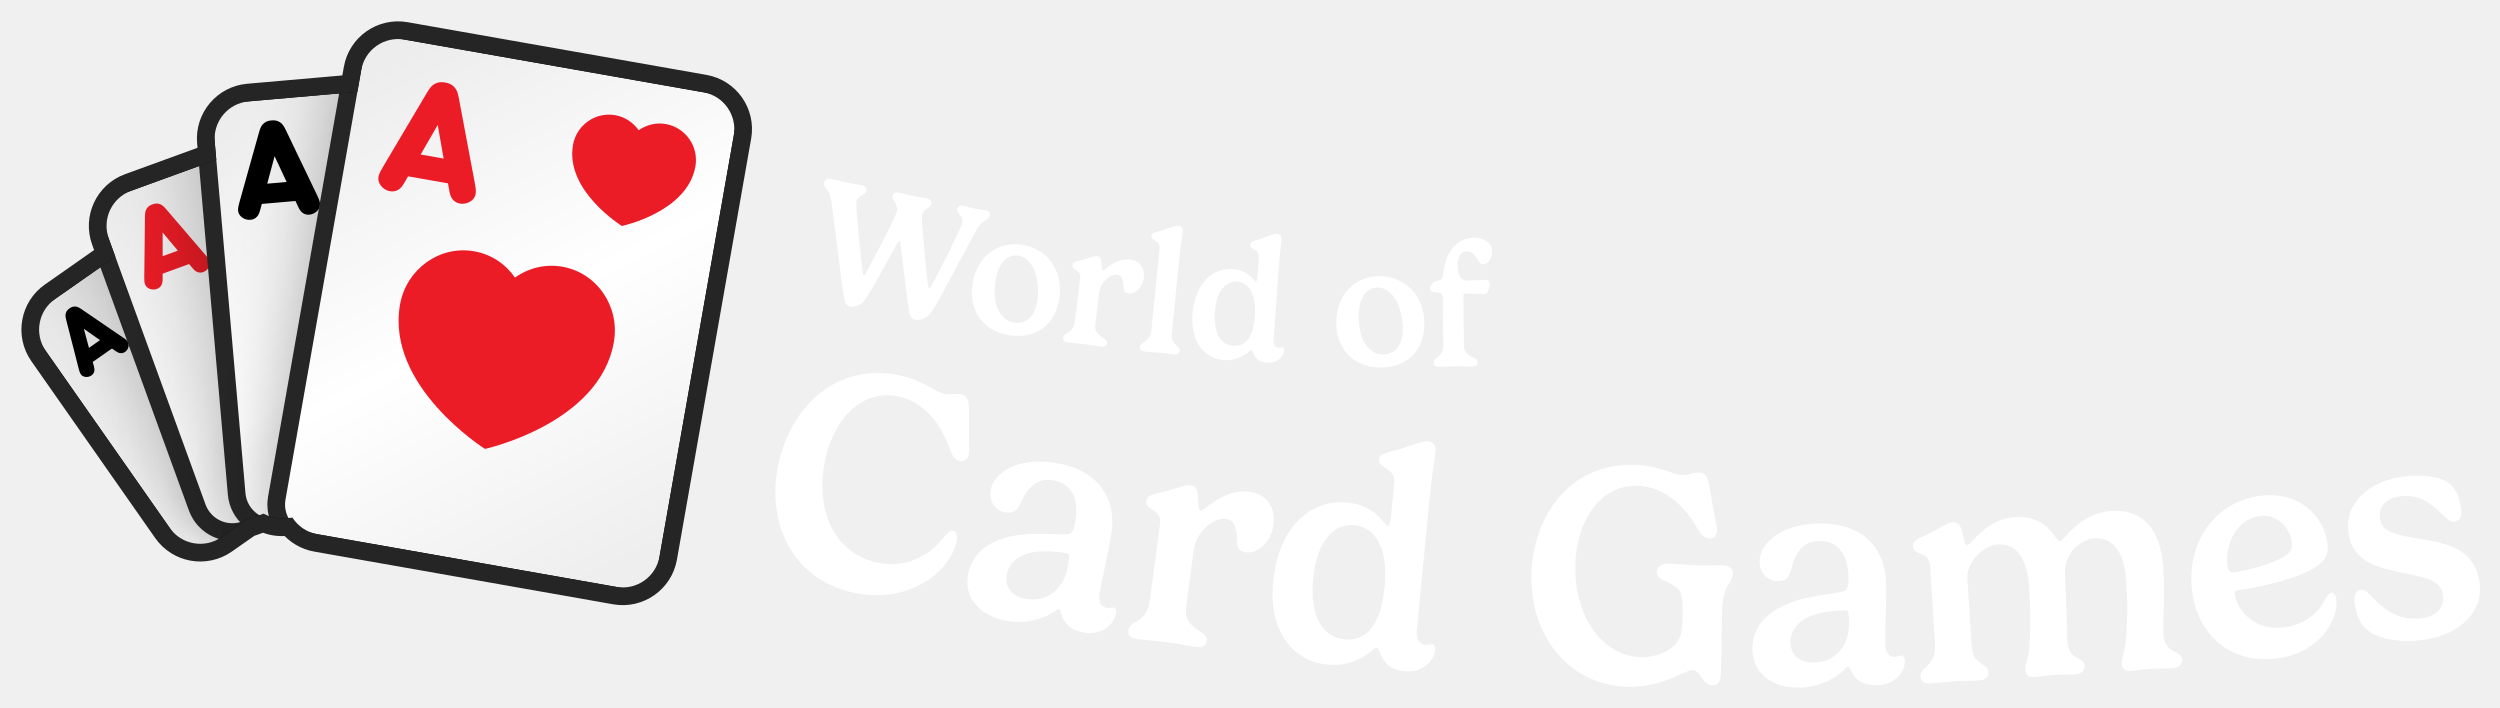
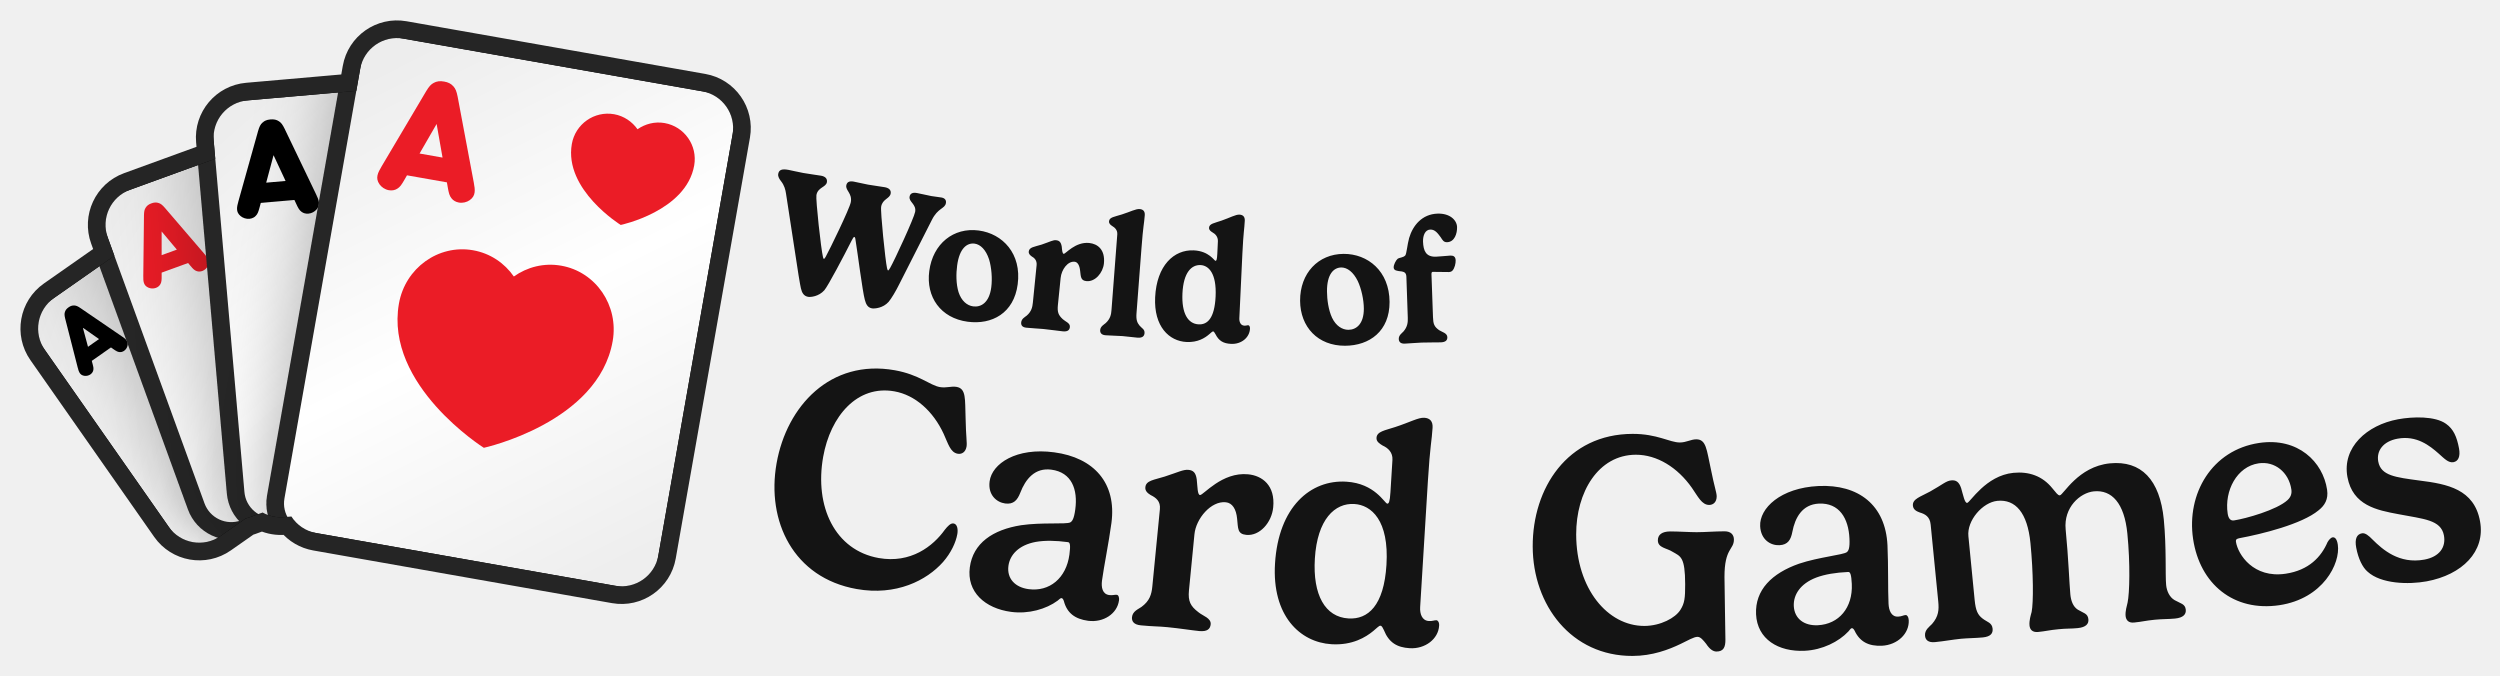
- <svg xmlns="http://www.w3.org/2000/svg" xmlns:xlink="http://www.w3.org/1999/xlink" viewBox="-3.42 -3.42 426.52 120.73" width="426.52" height="120.73">
+ <svg xmlns="http://www.w3.org/2000/svg" xmlns:xlink="http://www.w3.org/1999/xlink" viewBox="-3.26 -3.26 426.68 115.22" width="426.68" height="115.22">
  <defs>
    <rect id="path-1" x="0" y="0" width="5464" height="1280" />
    <rect id="path-3" x="0" y="0" width="1279.966" height="1280" />
    <path d="M654.667,7.381 L1041.451,230.691 C1067.755,245.877 1076.767,279.512 1061.581,305.816 L747.051,850.597 C731.865,876.902 698.23,885.914 671.926,870.727 L285.142,647.418 C271.344,639.451 262.304,626.408 259.019,612.01 L248.673,609.238 C237.588,606.268 228.207,600.115 221.247,592.027 L200.473,592.025 C198.498,592.025 196.547,591.921 194.626,591.718 L151.468,603.281 C122.13,611.142 91.974,593.731 84.112,564.393 L1.886,257.522 C-5.975,228.183 11.436,198.027 40.774,190.166 L145.477,162.11 L145.477,133.795 C145.477,103.422 170.1,78.799 200.473,78.799 L333.867,78.799 L340.716,53.24 C348.577,23.901 378.734,6.491 408.072,14.352 L563.147,55.903 L579.542,27.511 C594.728,1.207 628.363,-7.806 654.667,7.381 Z" id="path-5" />
    <filter x="-59.0%" y="-44.4%" width="218.0%" height="188.8%" filterUnits="objectBoundingBox" id="filter-7">
      <feOffset dx="0" dy="0" in="SourceAlpha" result="shadowOffsetOuter1" />
      <feGaussianBlur stdDeviation="64" in="shadowOffsetOuter1" result="shadowBlurOuter1" />
      <feColorMatrix values="0 0 0 0 0   0 0 0 0 0   0 0 0 0 0  0 0 0 0.32 0" type="matrix" in="shadowBlurOuter1" result="shadowMatrixOuter1" />
      <feMerge>
        <feMergeNode in="shadowMatrixOuter1" />
        <feMergeNode in="SourceGraphic" />
      </feMerge>
    </filter>
    <linearGradient x1="21.639%" y1="0%" x2="78.361%" y2="100%" id="linearGradient-8">
      <stop stop-color="#EDEDED" offset="0%" />
      <stop stop-color="#FFFFFF" offset="50.295%" />
      <stop stop-color="#EEEEEE" offset="100%" />
    </linearGradient>
    <filter x="-49.2%" y="-37.0%" width="198.3%" height="174.0%" filterUnits="objectBoundingBox" id="filter-9">
      <feOffset dx="0" dy="0" in="SourceAlpha" result="shadowOffsetOuter1" />
      <feGaussianBlur stdDeviation="64" in="shadowOffsetOuter1" result="shadowBlurOuter1" />
      <feColorMatrix values="0 0 0 0 0   0 0 0 0 0   0 0 0 0 0  0 0 0 0.32 0" type="matrix" in="shadowBlurOuter1" result="shadowMatrixOuter1" />
      <feMerge>
        <feMergeNode in="shadowMatrixOuter1" />
        <feMergeNode in="SourceGraphic" />
      </feMerge>
    </filter>
    <linearGradient x1="21.639%" y1="0%" x2="78.361%" y2="100%" id="linearGradient-10">
      <stop stop-color="#EDEDED" offset="0%" />
      <stop stop-color="#FFFFFF" offset="50.295%" />
      <stop stop-color="#EEEEEE" offset="100%" />
    </linearGradient>
    <filter x="-41.0%" y="-30.9%" width="181.9%" height="161.7%" filterUnits="objectBoundingBox" id="filter-11">
      <feOffset dx="0" dy="0" in="SourceAlpha" result="shadowOffsetOuter1" />
      <feGaussianBlur stdDeviation="64" in="shadowOffsetOuter1" result="shadowBlurOuter1" />
      <feColorMatrix values="0 0 0 0 0   0 0 0 0 0   0 0 0 0 0  0 0 0 0.32 0" type="matrix" in="shadowBlurOuter1" result="shadowMatrixOuter1" />
      <feMerge>
        <feMergeNode in="shadowMatrixOuter1" />
        <feMergeNode in="SourceGraphic" />
      </feMerge>
    </filter>
    <linearGradient x1="21.639%" y1="0%" x2="78.361%" y2="100%" id="linearGradient-12">
      <stop stop-color="#EDEDED" offset="0%" />
      <stop stop-color="#FFFFFF" offset="50.295%" />
      <stop stop-color="#EEEEEE" offset="100%" />
    </linearGradient>
    <filter x="-34.1%" y="-25.7%" width="168.3%" height="151.4%" filterUnits="objectBoundingBox" id="filter-13">
      <feOffset dx="0" dy="0" in="SourceAlpha" result="shadowOffsetOuter1" />
      <feGaussianBlur stdDeviation="64" in="shadowOffsetOuter1" result="shadowBlurOuter1" />
      <feColorMatrix values="0 0 0 0 0   0 0 0 0 0   0 0 0 0 0  0 0 0 0.32 0" type="matrix" in="shadowBlurOuter1" result="shadowMatrixOuter1" />
      <feMerge>
        <feMergeNode in="shadowMatrixOuter1" />
        <feMergeNode in="SourceGraphic" />
      </feMerge>
    </filter>
    <linearGradient x1="21.639%" y1="0%" x2="78.361%" y2="100%" id="linearGradient-14">
      <stop stop-color="#EDEDED" offset="0%" />
      <stop stop-color="#FFFFFF" offset="50.295%" />
      <stop stop-color="#EEEEEE" offset="100%" />
    </linearGradient>
  </defs>
  <g transform="translate(-11.594,-23.478) scale(0.11594)">
    <mask id="mask-4" fill="white">
      <use xlink:href="#path-3" />
    </mask>
    <g id="Mask" />
    <g id="Group" stroke-width="1" fill-rule="evenodd" mask="url(#mask-4)">
      <g transform="translate(700.504, 678.0126) rotate(-20) translate(-700.504, -678.0126)translate(166.0272, 238.9585)">
        <g transform="translate(-0, -0)">
          <mask id="mask-6" fill="white">
            <use xlink:href="#path-5" />
          </mask>
          <path stroke="#252525" stroke-width="26" d="M661.167,-3.877 L1047.951,219.432 C1080.473,238.209 1091.616,279.794 1072.839,312.316 L758.31,857.097 C739.533,889.619 697.948,900.762 665.426,881.986 L278.642,658.676 C264.448,650.481 253.966,637.684 248.632,622.685 L245.308,621.795 C234.009,618.767 223.884,612.979 215.705,605.026 L200.473,605.025 C198.91,605.025 197.353,604.972 195.803,604.861 L154.833,615.838 C118.559,625.557 81.275,604.031 71.555,567.758 L-10.671,260.886 C-20.39,224.613 1.136,187.328 37.41,177.609 L132.477,152.135 L132.477,133.795 C132.477,96.242 162.92,65.799 200.473,65.799 L323.892,65.799 L328.159,49.875 C337.879,13.602 375.163,-7.925 411.436,1.795 L556.877,40.764 L568.283,21.011 C587.06,-11.511 628.645,-22.654 661.167,-3.877 Z" />
          <g mask="url(#mask-6)">
            <g transform="translate(-12.346, -20.1207)">
              <g id="small_spade_1" filter="url(#filter-7)" transform="translate(210.9129, 389.3938) rotate(-15) translate(-210.9129, -389.3938)translate(49.8576, 175.5497)">
                <rect id="Background" stroke="#252525" stroke-width="26" fill="url(#linearGradient-8)" x="-13" y="-13" width="348.11" height="453.688" rx="54.996" />
                <path d="M243.897,27.593 C243.897,27.593 294.439,46.921 294.501,83.212 C294.501,98.995 281.209,111.813 264.79,111.831 C259.556,111.836 254.629,110.478 250.35,108.157 L256.538,128.766 L231.229,128.766 L237.404,108.197 C233.153,110.517 228.26,111.881 223.047,111.892 C206.62,111.901 193.284,99.118 193.266,83.326 C193.205,47.045 243.897,27.593 243.897,27.593 Z" id="Spade-small" fill="#000000" />
                <path d="M24.778,103.856 L51.007,34.253 C52.733,29.769 54.044,27.838 56.046,26.251 C58.462,24.32 61.015,23.561 64.605,23.561 C68.194,23.561 70.748,24.32 73.164,26.251 C75.165,27.838 76.477,29.769 78.202,34.253 L104.431,103.856 C106.709,109.926 108.228,114.686 103.603,119.308 C101.463,121.446 98.219,122.895 94.906,122.895 C92.214,122.895 89.798,121.998 88.073,120.412 C86.002,118.549 85.105,116.687 83.31,111.72 L81.861,107.719 L47.349,107.719 L45.899,111.72 C44.105,116.687 43.207,118.549 41.137,120.412 C39.411,121.998 36.995,122.895 34.303,122.895 C30.99,122.895 27.746,121.446 25.606,119.308 C20.982,114.686 22.5,109.926 24.778,103.856 Z M74.544,87.576 L64.605,60.259 L54.665,87.576 L74.544,87.576 Z" id="A" fill="#000000" />
              </g>
              <g id="small_diamond_1" filter="url(#filter-9)" transform="translate(351.0898, 355.5329) rotate(-360) translate(-351.0898, -355.5329)translate(157.8235, 98.9199)">
                <rect id="Background" stroke="#252525" stroke-width="26" fill="url(#linearGradient-10)" x="-13" y="-13" width="412.533" height="539.226" rx="54.996" />
                <polygon id="Diamond-small" fill="#EB1B28" points="300.954 22.074 353.401 93.826 300.954 165.557 248.485 93.826" />
                <path d="M29.802,125.878 L61.277,42.355 C63.348,36.974 64.921,34.657 67.323,32.753 C70.222,30.435 73.287,29.524 77.594,29.524 C81.901,29.524 84.966,30.435 87.865,32.753 C90.267,34.657 91.841,36.974 93.911,42.355 L125.386,125.878 C128.119,133.163 129.942,138.875 124.392,144.421 C121.824,146.987 117.932,148.725 113.956,148.725 C110.725,148.725 107.826,147.649 105.756,145.745 C103.271,143.51 102.194,141.275 100.041,135.315 L98.301,130.514 L56.887,130.514 L55.148,135.315 C52.994,141.275 51.917,143.51 49.432,145.745 C47.362,147.649 44.463,148.725 41.232,148.725 C37.257,148.725 33.364,146.987 30.796,144.421 C25.247,138.875 27.069,133.163 29.802,125.878 Z M89.521,106.343 L77.594,73.562 L65.667,106.343 L89.521,106.343 Z" id="A" fill="#EB1B28" />
              </g>
              <g id="small_clover_1" filter="url(#filter-11)" transform="translate(511.6136, 377.7066) rotate(-345) translate(-511.6136, -377.7066)translate(279.6941, 69.771)">
                <rect id="Background" stroke="#252525" stroke-width="26" fill="url(#linearGradient-12)" x="-13" y="-13" width="489.839" height="641.871" rx="54.996" />
                <path d="M347.866,39.734 C367.599,39.734 383.595,55.536 383.595,75.06 C383.595,84.425 379.905,92.946 373.883,99.274 C378.307,97.333 383.203,96.253 388.353,96.253 C408.072,96.253 424.081,112.082 424.081,131.58 C424.081,151.104 408.072,166.919 388.353,166.919 C372.39,166.919 358.858,156.556 354.282,142.251 C354.334,142.684 354.408,143.092 354.506,143.474 C358.945,160.826 367.798,185.424 367.798,185.424 L328,185.424 C328,185.424 336.827,160.734 341.253,143.474 C341.354,143.079 341.428,142.656 341.479,142.206 C336.916,156.534 323.372,166.919 307.393,166.919 C287.646,166.919 271.677,151.104 271.677,131.58 C271.677,112.082 287.646,96.253 307.393,96.253 C312.539,96.253 317.432,97.331 321.855,99.271 C315.837,92.944 312.15,84.424 312.15,75.06 C312.15,55.536 328.133,39.734 347.866,39.734 Z" id="Clover-small" fill="#000000" />
                <path d="M28.576,146.475 L66.345,46.247 C68.83,39.79 70.719,37.009 73.601,34.724 C77.08,31.943 80.758,30.85 85.926,30.85 C91.095,30.85 94.772,31.943 98.251,34.724 C101.133,37.009 103.022,39.79 105.507,46.247 L143.276,146.475 C146.556,155.216 148.743,162.07 142.084,168.726 C139.003,171.805 134.331,173.891 129.56,173.891 C125.684,173.891 122.205,172.6 119.72,170.315 C116.738,167.633 115.446,164.951 112.862,157.799 L110.775,152.038 L61.078,152.038 L58.99,157.799 C56.406,164.951 55.114,167.633 52.132,170.315 C49.647,172.6 46.168,173.891 42.292,173.891 C37.521,173.891 32.85,171.805 29.768,168.726 C23.109,162.07 25.296,155.216 28.576,146.475 Z M100.239,123.032 L85.926,83.696 L71.613,123.032 L100.239,123.032 Z" id="A" fill="#000000" />
              </g>
              <g id="small_heart_1" filter="url(#filter-13)" transform="translate(675.6425, 459.1748) rotate(-330) translate(-675.6425, -459.1748)translate(397.3371, 89.6494)">
                <rect id="Background" stroke="#252525" stroke-width="26" fill="url(#linearGradient-14)" x="-13" y="-13" width="582.611" height="765.051" rx="54.996" />
                <path d="M341.635,288.824 C315.976,288.845 292.736,299.456 275.815,316.611 C258.851,299.507 235.579,288.948 209.909,288.989 C158.08,289.041 116.117,332.207 116.16,385.365 C116.309,507.485 276.113,572.616 276.113,572.616 C276.113,572.616 435.789,507.092 435.619,384.932 C435.544,331.774 393.497,288.752 341.635,288.824" id="Heart-big" fill="#EB1B28" />
                <path d="M417.458,71.521 C407.751,61.933 394.392,55.711 379.689,55.711 C350.027,55.745 325.983,79.908 326.015,109.677 C326.095,178.084 417.593,214.563 417.593,214.563 C417.593,214.563 508.981,177.883 508.901,109.459 C508.854,79.674 484.777,55.594 455.084,55.627 C440.412,55.627 427.165,61.899 417.458,71.521 Z" id="Heart-small" fill="#EB1B28" />
                <path d="M56.059,190.564 L101.383,70.289 C104.365,62.541 106.631,59.203 110.09,56.462 C114.264,53.124 118.677,51.813 124.88,51.813 C131.082,51.813 135.495,53.124 139.67,56.462 C143.129,59.203 145.395,62.541 148.377,70.289 L193.701,190.564 C197.637,201.054 200.261,209.278 192.269,217.265 C188.572,220.96 182.966,223.464 177.241,223.464 C172.589,223.464 168.415,221.914 165.433,219.172 C161.855,215.954 160.304,212.735 157.203,204.153 L154.698,197.239 L95.061,197.239 L92.556,204.153 C89.455,212.735 87.905,215.954 84.327,219.172 C81.345,221.914 77.17,223.464 72.518,223.464 C66.793,223.464 61.187,220.96 57.49,217.265 C49.499,209.278 52.123,201.054 56.059,190.564 Z M142.055,162.432 L124.88,115.228 L107.704,162.432 L142.055,162.432 Z" id="A" fill="#EB1B28" />
              </g>
            </g>
          </g>
        </g>
      </g>
    </g>
  </g>
-   <path fill="#ffffff" d="M149.6 38.17C149.79 37.83 149.95 37.63 150.02 37.65C150.09 37.66 150.16 37.8 150.19 38.03C150.47 40.16 151.45 48.7 151.73 49.9C151.91 50.59 152.16 51.03 152.74 51.15C153.1 51.22 154.3 51.16 155.12 50.27C155.57 49.78 156.24 48.69 156.74 47.73L163.18 35.8C164.14 34.01 165.27 34.24 165.46 33.34C165.54 32.91 165.32 32.59 164.81 32.49C164.31 32.39 163.66 32.32 163.15 32.21C162.6 32.1 161.46 31.8 160.98 31.7C160.27 31.55 159.97 31.83 159.89 32.22C159.72 33.08 161.01 33.34 160.76 34.6C160.56 35.56 156.16 44.23 155.46 45.38C155.28 45.65 155.15 45.83 155.08 45.82C155.04 45.81 155 45.7 154.95 45.49C154.72 44.38 153.72 34.09 153.88 33.29C154.12 32.1 155.3 32.17 155.46 31.38C155.58 30.83 155.21 30.53 154.59 30.4C153.95 30.27 153.14 30.18 152.14 29.98C151.6 29.87 150.45 29.56 149.94 29.46C149.27 29.32 148.96 29.59 148.88 29.98C148.71 30.83 149.87 31.22 149.57 32.7C149.35 33.81 144.85 42.19 144.3 43.14C144.2 43.31 144.04 43.58 143.94 43.56C143.88 43.54 143.83 43.41 143.81 43.29C143.56 42.11 142.55 31.73 142.7 31C142.94 29.81 144.26 29.96 144.42 29.14C144.52 28.67 144.27 28.31 143.59 28.17C142.93 28.03 141.92 27.9 140.85 27.69C139.82 27.48 139.29 27.29 138.71 27.18C137.79 26.99 137.31 27.11 137.19 27.73C137.1 28.15 137.38 28.57 137.59 28.81C138.1 29.43 138.31 30.1 138.4 30.78L140.32 45.72C140.44 46.54 140.61 47.55 140.64 47.65C140.77 48.31 141.04 48.78 141.64 48.9C141.99 48.97 143.14 48.9 143.96 48C144.64 47.25 148.47 40.3 149.6 38.17ZM170.34 40.21C171.54 40.4 172.64 41.39 173.23 43.17C173.67 44.53 173.79 46.37 173.55 47.91C173.08 50.91 171.32 51.9 169.6 51.63C168.39 51.44 167.18 50.58 166.61 48.8C166.17 47.38 166.24 45.68 166.44 44.4C166.94 41.18 168.62 39.94 170.34 40.21ZM162.49 45.02C161.8 49.43 164.22 53.07 168.75 53.77C172.81 54.4 176.54 52.49 177.3 47.59C178.1 42.44 174.97 38.96 170.96 38.34C166.76 37.68 163.21 40.41 162.49 45.02ZM187.18 43.46C187.82 43.54 188.16 44.14 188.23 45.06C188.31 46 188.22 46.52 189.07 46.63C190.35 46.79 191.53 45.51 191.71 44.06C191.96 41.97 190.73 41.01 189.39 40.84C186.9 40.54 185.05 42.75 184.75 42.71C184.49 42.68 184.53 41.92 184.47 41.21C184.4 40.56 184.15 40.33 183.7 40.28C183.21 40.22 182.7 40.48 181.41 40.87C180.4 41.16 179.62 41.18 179.54 41.83C179.49 42.19 179.74 42.41 180.03 42.6C180.52 42.85 180.97 43.21 180.88 43.97L179.97 51.34C179.88 52.09 179.68 52.71 178.88 53.27C178.57 53.47 178.03 53.66 177.96 54.22C177.91 54.59 178.08 54.94 178.79 55.02C180.01 55.17 180.4 55.15 181.32 55.26C182.57 55.41 183.55 55.61 184.33 55.7C185.13 55.8 185.4 55.52 185.46 55.09C185.53 54.49 184.73 54.27 184.31 53.91C183.56 53.3 183.34 52.83 183.46 51.81L184.12 46.44C184.31 44.95 185.78 43.29 187.18 43.46ZM198.37 36.1C198.43 35.47 198.15 35.16 197.62 35.11C197.04 35.05 196.28 35.48 194.84 35.89C193.84 36.18 193.07 36.24 193.01 36.86C192.97 37.21 193.25 37.42 193.55 37.61C194.04 37.86 194.48 38.25 194.41 38.93L193.02 52.86C192.95 53.61 192.77 54.24 191.98 54.81C191.67 55.02 191.13 55.22 191.07 55.78C191.04 56.15 191.21 56.5 191.92 56.57C192.87 56.67 193.57 56.66 194.46 56.75C195.18 56.82 196.08 56.99 196.73 57.05C197.53 57.13 197.79 56.84 197.84 56.42C197.89 55.84 197.41 55.7 197.04 55.28C196.63 54.85 196.41 54.41 196.51 53.39L197.73 41.17C198.08 37.71 198.25 37.34 198.37 36.1ZM206.99 55.57C204.77 55.41 203.6 53.3 203.85 49.81C204.12 46.06 205.81 44.5 207.68 44.63C209.29 44.75 210.99 46.23 210.68 50.48C210.4 54.38 208.86 55.7 206.99 55.57ZM212.82 58.47C214.29 58.58 215.56 57.63 215.66 56.35C215.68 56.01 215.53 55.84 215.41 55.83C215.19 55.81 215.05 55.92 214.67 55.9C214.02 55.85 213.82 55.21 213.86 54.56L214.73 42.52C214.98 39.05 215.14 38.67 215.23 37.43C215.27 36.81 214.98 36.5 214.45 36.46C213.87 36.42 213.09 36.87 211.66 37.32C210.67 37.64 209.9 37.72 209.86 38.34C209.83 38.69 210.15 38.9 210.45 39.08C210.95 39.31 211.41 39.75 211.36 40.46L211.14 43.54C211.07 44.46 210.97 44.65 210.82 44.64C210.57 44.62 209.68 42.69 206.94 42.49C203.51 42.25 200.42 44.84 200.03 50.24C199.67 55.22 202.33 57.79 205.34 58.01C207.34 58.15 208.64 57.37 209.35 56.79C209.71 56.51 209.91 56.28 210.04 56.29C210.19 56.3 210.27 56.5 210.37 56.72C210.83 57.91 211.6 58.39 212.82 58.47ZM231.69 45.63C232.91 45.66 234.13 46.5 234.96 48.18C235.57 49.47 235.94 51.27 235.91 52.83C235.85 55.87 234.23 57.08 232.49 57.05C231.27 57.02 229.95 56.33 229.15 54.65C228.52 53.3 228.36 51.6 228.39 50.31C228.45 47.05 229.95 45.6 231.69 45.63ZM224.56 51.45C224.47 55.91 227.35 59.19 231.94 59.28C236.04 59.36 239.48 56.96 239.58 52.02C239.68 46.8 236.11 43.77 232.06 43.69C227.81 43.61 224.65 46.79 224.56 51.45ZM246.25 47.03C246.25 46.7 246.38 46.65 246.47 46.65C246.98 46.65 249.36 46.76 249.71 46.76C249.94 46.75 250.11 46.69 250.23 46.57C250.57 46.21 250.76 45.51 250.75 45.07C250.75 44.5 250.43 44.31 249.96 44.32C249.57 44.32 247.64 44.46 247.1 44.46C245.72 44.47 245.28 43.63 245.27 41.85C245.25 40.48 245.81 39.47 246.82 39.46C247.7 39.45 248.16 40.08 248.61 40.76C248.89 41.19 249.01 41.66 249.57 41.66C250.67 41.65 251.15 40.42 251.14 39.34C251.13 38.21 249.95 37.12 248.02 37.14C245.52 37.16 243.9 38.99 243.24 41.12C242.89 42.27 242.82 43.8 242.6 44.13C242.26 44.54 241.63 44.45 241.25 44.64C240.98 44.82 240.54 45.43 240.55 45.88C240.55 46.4 241.07 46.42 242.09 46.53C242.52 46.6 242.73 46.82 242.73 47.31L242.81 55.35C242.82 56.11 242.7 56.75 241.98 57.41C241.7 57.65 241.18 57.91 241.19 58.47C241.19 58.85 241.4 59.17 242.12 59.16C243.05 59.16 243.81 59.07 244.66 59.07C245.92 59.05 246.86 59.12 247.66 59.11C248.46 59.1 248.7 58.79 248.69 58.36C248.69 57.75 247.87 57.61 247.39 57.32C246.58 56.8 246.34 56.39 246.33 55.36Z" />
-   <path fill="#ffffff" d="M129.38 75.79C127.28 85.63 131.59 95.43 142.28 97.71C149.01 99.15 154.29 96.67 157.19 93.62C158.6 92.11 159.48 90.4 159.79 88.94C159.94 88.21 159.88 87.25 159.23 87.11C158.71 87 158.19 87.54 157.68 88.14C155.58 90.86 151.68 93.72 146.23 92.56C138.81 90.97 135.57 83.39 137.37 74.98C138.85 68.05 143.62 62.88 149.9 64.22C153.43 64.98 156.4 67.84 158.06 71.77C158.76 73.44 159.08 74.98 160.33 75.24C161 75.39 161.67 75.04 161.88 74.08C162.02 73.41 161.84 72.5 161.89 69.2C161.88 65.94 162.2 64.19 160.54 63.84C159.63 63.64 158.77 64 157.68 63.77C155.99 63.41 154.23 61.51 150.1 60.63C139.2 58.3 131.45 66.09 129.38 75.79ZM178.79 93.11C178.11 97.11 175.17 99.36 171.61 98.76C169.36 98.38 167.95 96.85 168.32 94.67C168.63 92.82 170.17 91.19 173.1 90.75C174.67 90.53 176.46 90.62 178.64 90.98C178.98 91.04 179.05 91.54 178.79 93.11ZM170.72 87.81C165.85 88.42 162.42 90.58 161.72 94.69C161.01 98.87 164.07 101.79 168.5 102.54C171.48 103.04 174.52 102.26 176.5 100.9C176.74 100.73 177.01 100.45 177.19 100.48C177.37 100.51 177.49 100.75 177.56 101C178.02 103.05 179.34 104.13 181.57 104.51C184.18 104.95 186.59 103.47 186.97 101.22C187.07 100.62 186.86 100.29 186.65 100.25C186.26 100.19 185.96 100.35 185.33 100.25C184.18 100.05 184 98.89 184.19 97.74C184.6 95.36 185.57 91.38 186.14 87.97C187.29 81.2 183.55 76.71 176.8 75.57C170.39 74.49 166.12 77.13 165.61 80.14C165.22 82.44 166.67 83.76 168.13 84.01C169.57 84.25 170.24 83.5 170.77 82.28C171.75 79.97 173.42 78.04 176.22 78.52C179.68 79.1 180.63 82.06 180.06 85.44C179.78 87.09 179.45 87.46 179.12 87.62C178.42 87.96 174.29 87.42 170.72 87.81ZM205.76 85.11C206.89 85.26 207.5 86.33 207.6 87.98C207.73 89.66 207.55 90.6 209.07 90.8C211.36 91.11 213.48 88.85 213.83 86.27C214.33 82.53 212.15 80.8 209.75 80.48C205.31 79.88 201.97 83.8 201.42 83.73C200.97 83.67 201.05 82.32 200.95 81.04C200.84 79.88 200.41 79.47 199.59 79.36C198.73 79.25 197.81 79.72 195.5 80.37C193.69 80.88 192.29 80.91 192.14 82.07C192.05 82.7 192.48 83.1 193 83.44C193.87 83.9 194.67 84.55 194.49 85.91L192.74 99.04C192.56 100.38 192.2 101.49 190.76 102.47C190.2 102.83 189.22 103.15 189.09 104.15C189 104.81 189.29 105.44 190.56 105.6C192.74 105.9 193.44 105.86 195.07 106.07C197.31 106.37 199.05 106.74 200.45 106.92C201.87 107.11 202.36 106.62 202.46 105.85C202.61 104.77 201.19 104.37 200.45 103.71C199.12 102.62 198.72 101.77 198.97 99.95L200.24 90.37C200.6 87.72 203.26 84.78 205.76 85.11ZM226 105.66C222.04 105.28 220.03 101.46 220.63 95.25C221.28 88.57 224.37 85.85 227.69 86.17C230.57 86.45 233.54 89.16 232.81 96.75C232.14 103.69 229.33 105.98 226 105.66ZM236.27 111.11C238.89 111.36 241.21 109.72 241.43 107.44C241.49 106.84 241.22 106.52 241.01 106.5C240.62 106.46 240.36 106.65 239.7 106.58C238.53 106.47 238.19 105.32 238.3 104.16L240.37 82.7C240.97 76.52 241.27 75.86 241.49 73.64C241.6 72.53 241.09 71.98 240.14 71.88C239.11 71.78 237.7 72.55 235.12 73.29C233.34 73.81 231.97 73.92 231.86 75.03C231.8 75.67 232.35 76.04 232.88 76.38C233.77 76.81 234.57 77.61 234.45 78.88L233.92 84.38C233.76 86.01 233.57 86.34 233.31 86.32C232.86 86.27 231.35 82.79 226.47 82.32C220.36 81.73 214.73 86.23 213.8 95.85C212.95 104.72 217.58 109.44 222.95 109.95C226.51 110.3 228.86 108.95 230.15 107.96C230.81 107.46 231.17 107.07 231.41 107.09C231.67 107.12 231.8 107.47 231.97 107.86C232.75 110.02 234.11 110.9 236.27 111.11ZM274.23 113.75C277.62 113.86 280.5 112.87 282.46 112C283.81 111.43 284.78 110.86 285.45 110.88C285.95 110.89 286.41 111.52 286.87 112.12C287.42 113.04 287.99 113.48 288.57 113.5C289.79 113.54 290.14 112.78 290.18 111.53C290.23 109.92 290.3 103.55 290.39 100.84C290.55 95.88 292.16 96.28 292.21 94.5C292.24 93.68 291.76 93.08 290.67 93.04C288.84 92.98 287.59 93.07 285.92 93.02C284.7 92.98 282.79 92.79 281.41 92.74C279.98 92.7 279.27 93.23 279.24 94.19C279.2 95.49 280.71 95.53 281.7 96.23C283.02 97.07 283.79 97.15 283.64 101.82C283.56 104.2 283.43 105.08 282.68 106.17C281.78 107.52 279.19 108.79 276.43 108.7C270.17 108.5 265.05 101.99 265.35 92.7C265.58 85.49 269.58 79.24 276 79.45C279.61 79.57 283.04 81.85 285.36 85.43C286.35 86.95 286.94 88.41 288.21 88.45C288.9 88.47 289.5 88.01 289.54 87.03C289.56 86.34 289.21 85.48 288.68 82.22C288.09 79.02 288.1 77.24 286.4 77.18C285.47 77.15 284.69 77.66 283.57 77.62C281.85 77.57 279.77 76.01 275.56 75.88C264.41 75.52 258.17 84.56 257.85 94.48C257.53 104.53 263.83 113.42 274.23 113.75ZM312.06 102.78C312.11 106.84 309.62 109.58 306.01 109.62C303.73 109.65 302.07 108.39 302.04 106.19C302.02 104.31 303.24 102.43 306.04 101.47C307.55 100.97 309.33 100.74 311.53 100.71C311.87 100.71 312.04 101.19 312.06 102.78ZM303.17 99.01C298.49 100.47 295.5 103.22 295.55 107.39C295.61 111.63 299.14 113.95 303.62 113.9C306.65 113.86 309.5 112.55 311.2 110.86C311.41 110.64 311.62 110.32 311.81 110.32C311.99 110.32 312.15 110.53 312.26 110.76C313.08 112.69 314.58 113.52 316.84 113.5C319.49 113.46 321.59 111.58 321.56 109.3C321.55 108.69 321.29 108.4 321.07 108.4C320.67 108.41 320.41 108.62 319.78 108.63C318.61 108.64 318.22 107.53 318.21 106.37C318.18 103.95 318.42 99.86 318.38 96.41C318.29 89.54 313.82 85.8 306.97 85.88C300.47 85.96 296.74 89.32 296.78 92.37C296.81 94.71 298.46 95.75 299.95 95.73C301.41 95.71 301.93 94.86 302.23 93.55C302.79 91.11 304.09 88.91 306.93 88.88C310.43 88.84 311.9 91.58 311.94 95C311.96 96.67 311.7 97.1 311.41 97.32C310.78 97.78 306.61 97.99 303.17 99.01ZM348.07 88.9C347.73 88.92 347.46 88.43 346.85 87.67C345.23 85.49 342.94 84.62 340.29 84.79C335.55 85.09 332.72 89.6 332.22 89.63C331.79 89.66 331.6 88.32 331.29 87.09C330.95 85.96 330.42 85.65 329.63 85.7C328.76 85.76 328.1 86.38 325.97 87.48C324.29 88.33 322.87 88.63 322.95 89.79C322.99 90.48 323.57 90.79 324.09 91C324.96 91.29 325.78 91.74 325.87 93.12L326.7 106.34C326.79 107.69 326.68 108.84 325.5 110.08C325.05 110.54 324.18 111.04 324.25 112.05C324.29 112.71 324.7 113.27 325.91 113.19C327.56 113.09 328.85 112.88 330.36 112.78C331.65 112.7 332.72 112.76 334.1 112.68C335.48 112.59 335.86 112.01 335.82 111.24C335.75 110.21 334.92 110.1 334.16 109.46C333.38 108.81 333.04 108.09 332.92 106.26L332.23 95.32C332.06 92.65 334.85 89.63 337.39 89.47C340.47 89.27 342.45 91.65 342.78 96.87C343.11 102.06 342.94 107.04 342.57 108.63C342.41 109.15 342.07 110.07 342.13 110.92C342.17 111.58 342.55 112.14 343.55 112.08C344.88 112 345.45 111.83 347.07 111.73C348.42 111.64 349.14 111.73 350.34 111.65C351.74 111.56 352.26 111 352.21 110.2C352.15 109.2 351.37 109.11 350.46 108.51C349.65 107.95 349.34 106.9 349.28 105.87C349.17 104.12 349.18 99.63 348.87 94.75C348.63 90.96 351.56 88.57 353.9 88.43C356.97 88.23 359.03 90.6 359.36 95.82C359.69 101.01 359.39 106 358.99 107.6C358.86 108.11 358.52 109.04 358.57 109.88C358.62 110.55 359 111.11 359.98 111.04C361.33 110.96 361.9 110.79 363.52 110.69C364.84 110.6 365.83 110.67 367 110.6C368.4 110.51 368.92 109.95 368.87 109.15C368.81 108.15 368.01 108.06 367.04 107.46C366.18 106.93 365.74 105.87 365.67 104.83C365.56 103.09 365.97 98.51 365.66 93.64C365.23 86.83 362.17 83.41 356.82 83.75C351.36 84.09 348.68 88.86 348.07 88.9ZM387.6 89.27C387.68 90.01 387.45 90.57 386.9 91.06C385.02 92.69 379.64 93.99 377.64 94.22C377.01 94.29 376.68 93.82 376.59 93C376.15 89.1 378.44 85.05 382.16 84.62C384.93 84.31 387.27 86.32 387.6 89.27ZM392.11 93C393.2 92.21 393.88 91.17 393.69 89.54C393.15 84.77 389.05 80.4 382.38 81.15C374.28 82.07 369.66 89.38 370.54 97.13C371.42 104.89 377.06 109.83 384.86 108.94C392.38 108.09 395.56 102.18 395.19 98.98C395.09 98.04 394.77 97.64 394.35 97.69C394.04 97.73 393.7 98.09 393.45 98.49C392.31 100.91 390.14 103.16 386.1 103.62C380.64 104.24 378.09 100.1 377.84 97.86C377.8 97.49 377.97 97.36 378.47 97.28C382.27 96.71 389.19 95.26 392.11 93ZM406.2 77.95C400.87 78.74 396.48 82.4 397.24 87.49C397.97 92.37 402.05 93.32 405.74 94.14C409.94 95.1 412.95 95.32 413.35 98.03C413.66 100.1 412.41 101.66 409.87 102.03C405.54 102.68 402.81 100.08 401.16 98.31C400.51 97.6 399.93 97.1 399.38 97.18C398.46 97.32 398.1 98.12 398.31 99.59C398.6 101.48 399.28 102.99 400.11 103.75C402.31 105.92 407 106.22 410.12 105.75C416.21 104.85 420.37 101.04 419.59 95.81C418.78 90.32 414.25 89.28 409.55 88.53C405.45 87.83 402.95 87.47 402.59 85.03C402.32 83.22 403.5 81.62 406.02 81.25C409.3 80.76 411.49 82.66 412.96 84.05C413.87 84.91 414.55 85.72 415.42 85.59C416.23 85.47 416.65 84.68 416.44 83.29C416.14 81.25 415.59 79.93 414.38 79.01C412.56 77.59 408.78 77.56 406.2 77.95Z" />
+   <path fill="#141414" d="M142.1 37.78C142.29 37.39 142.45 37.16 142.55 37.18C142.63 37.19 142.71 37.33 142.74 37.6C143.11 39.86 143.95 46.51 144.34 47.9C144.55 48.71 144.85 49.24 145.57 49.37C146.01 49.44 147.45 49.33 148.4 48.26C148.89 47.68 149.65 46.39 150.2 45.28L155.77 34.3C156.82 32.18 158.01 32.4 158.18 31.4C158.27 30.9 158 30.55 157.43 30.45C156.85 30.35 156.27 30.3 155.68 30.2C155.04 30.08 153.79 29.78 153.22 29.68C152.39 29.53 152.06 29.85 151.98 30.31C151.82 31.21 153.17 31.59 152.93 32.9C152.75 33.93 149.4 41.19 148.67 42.45C148.5 42.74 148.38 42.91 148.31 42.9C148.25 42.89 148.19 42.76 148.13 42.5C147.84 41.21 146.98 32.8 147.13 32.01C147.36 30.69 148.59 30.66 148.75 29.79C148.86 29.19 148.47 28.82 147.74 28.69C146.98 28.55 146.06 28.46 144.89 28.25C144.24 28.13 143 27.84 142.42 27.73C141.6 27.58 141.27 27.9 141.18 28.37C141.02 29.26 142.22 29.73 141.95 31.24C141.75 32.35 138.3 39.42 137.68 40.53C137.58 40.72 137.44 40.94 137.35 40.92C137.29 40.91 137.23 40.76 137.2 40.61C136.86 39.26 135.94 30.79 136.08 30.03C136.32 28.69 137.71 28.72 137.87 27.83C137.96 27.29 137.66 26.87 136.89 26.73C136.11 26.59 135.04 26.48 133.83 26.26C132.6 26.04 132 25.85 131.3 25.73C130.25 25.54 129.69 25.68 129.56 26.42C129.47 26.89 129.8 27.36 130.04 27.66C130.61 28.38 130.79 29.11 130.89 29.78L133.03 43.71C133.18 44.72 133.4 45.81 133.43 45.94C133.61 46.74 133.94 47.27 134.66 47.4C135.08 47.48 136.48 47.35 137.43 46.28C138.07 45.54 140.79 40.38 142.1 37.78ZM163.08 38.32C164.08 38.46 165 39.36 165.54 40.99C165.97 42.38 166.12 44.29 165.92 45.79C165.58 48.39 164.18 49.21 162.83 49.03C161.78 48.89 160.82 48.08 160.34 46.61C159.9 45.19 159.91 43.41 160.1 42.04C160.49 39.1 161.8 38.15 163.08 38.32ZM155.34 42.99C154.75 47.43 157.28 51.03 161.89 51.65C166.03 52.2 169.78 50.2 170.43 45.27C171.13 40.04 167.86 36.62 163.78 36.08C159.49 35.51 155.96 38.32 155.34 42.99ZM180.14 41.41C180.66 41.46 180.99 42.02 181.09 42.97C181.21 44.01 181.19 44.62 182.17 44.72C183.63 44.87 184.98 43.33 185.15 41.7C185.38 39.35 184.09 38.36 182.64 38.21C180.26 37.97 178.61 40.09 178.29 40.06C178.04 40.04 178.01 39.42 177.95 38.83C177.82 38.06 177.53 37.79 176.98 37.74C176.47 37.68 176.03 37.97 174.5 38.49C173.33 38.86 172.4 38.91 172.32 39.66C172.28 40.06 172.53 40.28 172.82 40.5C173.25 40.74 173.74 41.15 173.66 42L173.02 48.39C172.95 49.15 172.78 49.91 171.98 50.6C171.67 50.86 171.09 51.13 171.03 51.76C170.98 52.21 171.18 52.6 171.91 52.67C173.16 52.8 173.79 52.79 174.8 52.89C176.26 53.03 177.26 53.21 178.12 53.29C178.99 53.38 179.29 53.05 179.34 52.55C179.41 51.87 178.58 51.64 178.13 51.22C177.36 50.51 177.18 50 177.29 48.83L177.76 44.19C177.9 42.76 178.96 41.29 180.14 41.41ZM192.12 33.47C192.17 32.78 191.82 32.46 191.24 32.42C190.59 32.37 189.67 32.88 188.18 33.35C187 33.73 186.07 33.8 186.02 34.51C185.99 34.91 186.27 35.12 186.57 35.32C186.99 35.57 187.48 35.99 187.43 36.73L186.44 49.65C186.39 50.41 186.24 51.17 185.44 51.89C185.15 52.15 184.56 52.43 184.51 53.07C184.48 53.51 184.69 53.9 185.42 53.96C186.48 54.04 187.33 54.03 188.31 54.1C189.08 54.16 190.1 54.31 190.87 54.37C191.73 54.44 192.04 54.1 192.08 53.6C192.13 52.93 191.63 52.79 191.23 52.31C190.83 51.82 190.62 51.36 190.71 50.19L191.56 39.07C191.85 35.21 192 35.04 192.12 33.47ZM201.32 52.1C199.48 52.01 198.39 50.22 198.55 46.81C198.72 43.24 200.09 41.91 201.65 41.98C203 42.05 204.4 43.35 204.21 47.34C204.03 51.07 202.82 52.17 201.32 52.1ZM206.86 55.43C208.57 55.51 210 54.39 210.08 52.83C210.09 52.49 209.96 52.26 209.79 52.25C209.59 52.24 209.42 52.34 209.11 52.32C208.45 52.29 208.23 51.63 208.26 51.05L208.78 40.02C208.97 36.14 209.11 35.97 209.19 34.4C209.22 33.71 208.86 33.4 208.28 33.37C207.63 33.34 206.7 33.88 205.23 34.39C204.05 34.81 203.12 34.9 203.09 35.61C203.07 36.01 203.39 36.22 203.69 36.41C204.12 36.64 204.64 37.13 204.6 37.93L204.5 40.07C204.45 41.06 204.35 41.26 204.2 41.26C203.96 41.25 203.12 39.6 200.49 39.47C197.09 39.31 194.15 42.07 193.89 47.48C193.65 52.46 196.27 54.97 199.26 55.11C201.19 55.2 202.4 54.4 203.08 53.82C203.44 53.53 203.64 53.3 203.78 53.3C203.95 53.31 204.03 53.55 204.19 53.78C204.76 54.91 205.52 55.37 206.86 55.43ZM225.67 42.39C226.68 42.39 227.71 43.16 228.47 44.7C229.09 46.02 229.5 47.89 229.51 49.4C229.52 52.02 228.24 53.02 226.88 53.03C225.82 53.03 224.76 52.37 224.09 50.98C223.46 49.63 223.23 47.86 223.22 46.48C223.2 43.52 224.37 42.4 225.67 42.39ZM218.63 48.07C218.66 52.55 221.66 55.77 226.31 55.75C230.49 55.73 233.92 53.25 233.9 48.27C233.87 42.99 230.17 40.05 226.06 40.07C221.73 40.09 218.61 43.36 218.63 48.07ZM241.05 43.52C241.04 43.2 241.17 43.15 241.26 43.14C241.77 43.13 243.67 43.18 244.03 43.17C244.31 43.16 244.5 43.06 244.62 42.94C245.02 42.52 245.2 41.67 245.18 41.18C245.16 40.5 244.77 40.35 244.29 40.36C243.9 40.38 242.36 40.53 241.83 40.55C240.13 40.61 239.67 39.59 239.61 37.98C239.58 36.9 239.99 35.95 240.84 35.92C241.68 35.89 242.15 36.6 242.64 37.25C242.92 37.67 243.11 38.1 243.72 38.08C245.01 38.03 245.45 36.58 245.42 35.48C245.37 34.27 244.16 33.13 242.08 33.2C239.44 33.29 237.87 35.22 237.24 37.36C236.92 38.49 236.81 40.09 236.57 40.35C236.2 40.72 235.62 40.68 235.28 40.91C234.98 41.16 234.59 41.92 234.6 42.38C234.62 42.93 235.15 42.98 236 43.07C236.47 43.15 236.75 43.37 236.77 43.98L237.01 50.99C237.04 51.75 236.96 52.53 236.26 53.33C235.99 53.62 235.45 53.96 235.47 54.6C235.49 55.05 235.74 55.41 236.47 55.39C237.52 55.35 238.39 55.24 239.36 55.21C240.84 55.16 241.78 55.2 242.63 55.17C243.51 55.14 243.78 54.78 243.76 54.27C243.73 53.59 242.87 53.42 242.36 53.09C241.51 52.49 241.35 52.03 241.31 50.86Z" />
+   <path fill="#141414" d="M129.28 75.81C127.52 85.72 132.17 95.36 142.94 97.27C149.71 98.47 154.9 95.8 157.69 92.66C159.05 91.1 159.87 89.35 160.13 87.89C160.26 87.16 160.16 86.2 159.5 86.08C158.98 85.99 158.48 86.55 157.99 87.16C155.99 89.96 152.19 92.95 146.71 91.98C139.23 90.65 135.73 83.18 137.23 74.72C138.47 67.74 143.06 62.41 149.38 63.53C152.94 64.16 156.01 66.92 157.8 70.79C158.56 72.44 158.93 73.96 160.19 74.18C160.87 74.3 161.53 73.93 161.7 72.97C161.82 72.29 161.6 71.39 161.54 68.09C161.42 64.83 161.67 63.07 160 62.77C159.09 62.61 158.24 63 157.14 62.8C155.44 62.5 153.61 60.67 149.45 59.93C138.48 57.98 131.01 66.04 129.28 75.81ZM179.26 91.39C178.72 95.42 175.86 97.77 172.29 97.29C170.02 96.99 168.56 95.51 168.85 93.32C169.1 91.45 170.58 89.78 173.5 89.23C175.06 88.96 176.85 88.98 179.03 89.27C179.37 89.32 179.47 89.81 179.26 91.39ZM171.01 86.38C166.17 87.15 162.81 89.44 162.26 93.57C161.7 97.77 164.86 100.58 169.3 101.17C172.3 101.57 175.31 100.69 177.24 99.26C177.48 99.08 177.73 98.79 177.92 98.82C178.1 98.84 178.23 99.07 178.31 99.32C178.84 101.35 180.2 102.39 182.44 102.69C185.07 103.04 187.42 101.48 187.72 99.22C187.8 98.61 187.58 98.29 187.36 98.26C186.97 98.21 186.68 98.38 186.05 98.3C184.89 98.14 184.67 96.99 184.82 95.83C185.14 93.44 185.97 89.42 186.43 86C187.34 79.19 183.45 74.84 176.66 73.94C170.22 73.07 166.04 75.86 165.64 78.89C165.33 81.2 166.82 82.47 168.29 82.67C169.74 82.86 170.38 82.09 170.87 80.85C171.77 78.5 173.37 76.52 176.19 76.9C179.66 77.36 180.72 80.29 180.26 83.68C180.04 85.34 179.72 85.72 179.4 85.9C178.71 86.26 174.56 85.86 171.01 86.38ZM205.94 82.46C207.07 82.57 207.72 83.62 207.88 85.26C208.06 86.93 207.91 87.88 209.45 88.03C211.74 88.25 213.79 85.92 214.04 83.33C214.41 79.58 212.17 77.92 209.76 77.69C205.3 77.25 202.11 81.28 201.55 81.23C201.1 81.19 201.13 79.83 200.99 78.56C200.83 77.4 200.39 77.01 199.57 76.93C198.7 76.85 197.8 77.34 195.51 78.08C193.72 78.65 192.33 78.73 192.22 79.89C192.15 80.52 192.6 80.91 193.12 81.23C194.02 81.67 194.84 82.28 194.7 83.65L193.41 96.83C193.28 98.18 192.96 99.3 191.55 100.33C191.01 100.71 190.04 101.06 189.94 102.07C189.88 102.73 190.19 103.35 191.46 103.47C193.65 103.68 194.35 103.62 195.99 103.78C198.23 104 199.99 104.3 201.39 104.44C202.81 104.58 203.29 104.07 203.37 103.3C203.47 102.22 202.04 101.87 201.28 101.23C199.91 100.19 199.49 99.35 199.66 97.53L200.6 87.91C200.87 85.24 203.43 82.21 205.94 82.46ZM226.88 102.29C222.91 102.05 220.77 98.3 221.15 92.07C221.56 85.37 224.56 82.55 227.89 82.76C230.78 82.93 233.84 85.54 233.37 93.14C232.94 100.11 230.22 102.5 226.88 102.29ZM237.34 107.37C239.96 107.53 242.22 105.81 242.36 103.53C242.4 102.92 242.12 102.61 241.91 102.6C241.51 102.58 241.26 102.77 240.6 102.73C239.44 102.66 239.05 101.52 239.12 100.36L240.44 78.85C240.82 72.65 241.11 71.97 241.24 69.75C241.31 68.63 240.78 68.1 239.83 68.04C238.8 67.98 237.42 68.79 234.87 69.62C233.1 70.21 231.74 70.36 231.67 71.47C231.63 72.11 232.19 72.46 232.73 72.79C233.64 73.19 234.47 73.96 234.39 75.23L234.05 80.74C233.95 82.38 233.77 82.72 233.51 82.7C233.06 82.67 231.43 79.25 226.53 78.95C220.41 78.57 214.94 83.26 214.35 92.91C213.8 101.81 218.6 106.36 223.98 106.69C227.56 106.91 229.85 105.48 231.11 104.44C231.75 103.92 232.1 103.51 232.34 103.53C232.6 103.55 232.74 103.9 232.93 104.28C233.78 106.41 235.17 107.24 237.34 107.37ZM275.36 108.69C278.76 108.69 281.59 107.59 283.53 106.66C284.85 106.04 285.81 105.43 286.47 105.43C286.98 105.43 287.46 106.03 287.93 106.62C288.52 107.52 289.11 107.94 289.69 107.94C290.91 107.94 291.23 107.17 291.22 105.92C291.22 104.3 291.07 97.93 291.06 95.22C291.05 90.26 292.67 90.6 292.67 88.82C292.66 88 292.16 87.42 291.07 87.42C289.24 87.43 287.99 87.56 286.32 87.57C285.1 87.57 283.19 87.44 281.81 87.44C280.37 87.45 279.69 88.01 279.69 88.96C279.69 90.26 281.2 90.26 282.21 90.92C283.57 91.71 284.34 91.76 284.35 96.44C284.36 98.82 284.25 99.7 283.54 100.82C282.69 102.2 280.15 103.56 277.39 103.57C271.13 103.58 265.78 97.25 265.75 87.96C265.73 80.75 269.51 74.37 275.93 74.35C279.54 74.34 283.05 76.51 285.5 80C286.54 81.49 287.18 82.92 288.46 82.92C289.15 82.91 289.73 82.43 289.73 81.45C289.72 80.76 289.35 79.91 288.71 76.68C288.01 73.49 287.95 71.72 286.25 71.72C285.32 71.72 284.55 72.26 283.44 72.26C281.71 72.26 279.59 70.78 275.37 70.79C264.22 70.82 258.3 80.08 258.33 90C258.35 100.06 264.96 108.72 275.36 108.69ZM312.79 96.4C312.98 100.46 310.59 103.28 306.98 103.45C304.7 103.56 303 102.37 302.89 100.17C302.81 98.28 303.96 96.37 306.73 95.31C308.22 94.76 309.99 94.46 312.19 94.36C312.53 94.34 312.71 94.81 312.79 96.4ZM303.78 92.95C299.15 94.58 296.26 97.42 296.45 101.58C296.65 105.83 300.26 108.02 304.74 107.81C307.77 107.67 310.57 106.26 312.21 104.51C312.41 104.29 312.61 103.96 312.8 103.95C312.98 103.94 313.15 104.15 313.27 104.38C314.16 106.28 315.68 107.05 317.93 106.95C320.59 106.82 322.62 104.87 322.51 102.59C322.48 101.98 322.2 101.7 321.99 101.71C321.59 101.73 321.34 101.95 320.7 101.98C319.54 102.04 319.11 100.94 319.06 99.77C318.94 97.36 319.04 93.27 318.88 89.82C318.56 82.95 313.95 79.37 307.11 79.69C300.62 80 297.01 83.49 297.15 86.54C297.26 88.87 298.95 89.86 300.44 89.79C301.9 89.72 302.39 88.84 302.64 87.53C303.11 85.06 304.34 82.83 307.17 82.69C310.67 82.53 312.23 85.22 312.39 88.64C312.47 90.31 312.23 90.74 311.95 90.97C311.33 91.45 307.18 91.81 303.78 92.95ZM348.3 81.28C347.95 81.31 347.67 80.83 347.03 80.09C345.33 77.97 343.01 77.18 340.37 77.44C335.64 77.91 332.98 82.52 332.48 82.57C332.05 82.61 331.81 81.27 331.45 80.05C331.08 78.94 330.54 78.65 329.75 78.73C328.88 78.81 328.25 79.46 326.15 80.63C324.51 81.53 323.1 81.89 323.22 83.05C323.28 83.74 323.87 84.02 324.4 84.21C325.28 84.47 326.12 84.9 326.25 86.27L327.55 99.45C327.68 100.8 327.61 101.95 326.48 103.24C326.05 103.7 325.19 104.24 325.29 105.25C325.35 105.91 325.78 106.45 327 106.33C328.63 106.17 329.92 105.91 331.42 105.76C332.72 105.64 333.78 105.66 335.16 105.53C336.53 105.39 336.9 104.8 336.82 104.03C336.72 103 335.89 102.92 335.11 102.31C334.3 101.69 333.94 100.98 333.76 99.16L332.69 88.25C332.42 85.58 335.11 82.47 337.64 82.22C340.71 81.92 342.77 84.22 343.28 89.42C343.79 94.6 343.8 99.59 343.48 101.19C343.34 101.71 343.04 102.65 343.12 103.49C343.18 104.15 343.58 104.7 344.59 104.6C345.91 104.47 346.48 104.28 348.09 104.13C349.43 103.99 350.16 104.06 351.35 103.94C352.75 103.8 353.25 103.22 353.17 102.43C353.08 101.42 352.3 101.37 351.36 100.79C350.53 100.26 350.19 99.23 350.09 98.19C349.92 96.45 349.77 91.96 349.29 87.1C348.92 83.32 351.77 80.83 354.1 80.6C357.16 80.3 359.31 82.6 359.82 87.8C360.33 92.98 360.2 97.97 359.86 99.58C359.75 100.1 359.44 101.04 359.52 101.88C359.59 102.54 359.99 103.09 360.96 102.99C362.31 102.86 362.88 102.67 364.49 102.51C365.81 102.38 366.8 102.42 367.96 102.31C369.36 102.17 369.87 101.59 369.79 100.79C369.69 99.79 368.88 99.74 367.89 99.17C367.02 98.67 366.54 97.62 366.44 96.59C366.27 94.85 366.51 90.26 366.04 85.4C365.37 78.61 362.19 75.3 356.85 75.82C351.41 76.36 348.9 81.22 348.3 81.28ZM387.81 80.27C387.92 81 387.71 81.57 387.17 82.08C385.35 83.77 380.02 85.26 378.03 85.56C377.4 85.66 377.06 85.2 376.94 84.38C376.36 80.5 378.51 76.37 382.21 75.82C384.97 75.4 387.37 77.33 387.81 80.27ZM392.45 83.84C393.51 83.01 394.15 81.95 393.91 80.32C393.2 75.57 388.95 71.35 382.31 72.34C374.25 73.54 369.89 81 371.04 88.72C372.19 96.44 377.99 101.18 385.76 100.03C393.24 98.91 396.21 92.89 395.74 89.71C395.6 88.77 395.27 88.39 394.85 88.45C394.54 88.5 394.22 88.87 393.98 89.28C392.93 91.74 390.83 94.07 386.82 94.66C381.38 95.47 378.69 91.42 378.35 89.19C378.3 88.82 378.47 88.69 378.96 88.59C382.75 87.89 389.61 86.2 392.45 83.84ZM406.01 68.3C400.71 69.28 396.45 73.09 397.38 78.15C398.28 83.01 402.39 83.81 406.11 84.5C410.34 85.32 413.35 85.43 413.85 88.12C414.23 90.18 413.04 91.78 410.51 92.25C406.2 93.04 403.39 90.54 401.67 88.83C401.01 88.15 400.41 87.66 399.86 87.76C398.94 87.93 398.61 88.75 398.88 90.21C399.23 92.09 399.96 93.58 400.82 94.31C403.1 96.4 407.79 96.53 410.9 95.96C416.95 94.84 420.97 90.88 420.01 85.69C419.01 80.23 414.44 79.35 409.72 78.76C405.59 78.2 403.09 77.94 402.64 75.51C402.31 73.71 403.44 72.07 405.94 71.61C409.2 71.01 411.46 72.83 412.97 74.17C413.91 75 414.62 75.78 415.48 75.62C416.29 75.47 416.68 74.67 416.43 73.29C416.05 71.25 415.46 69.96 414.22 69.08C412.35 67.73 408.56 67.83 406.01 68.3Z" />
</svg>
